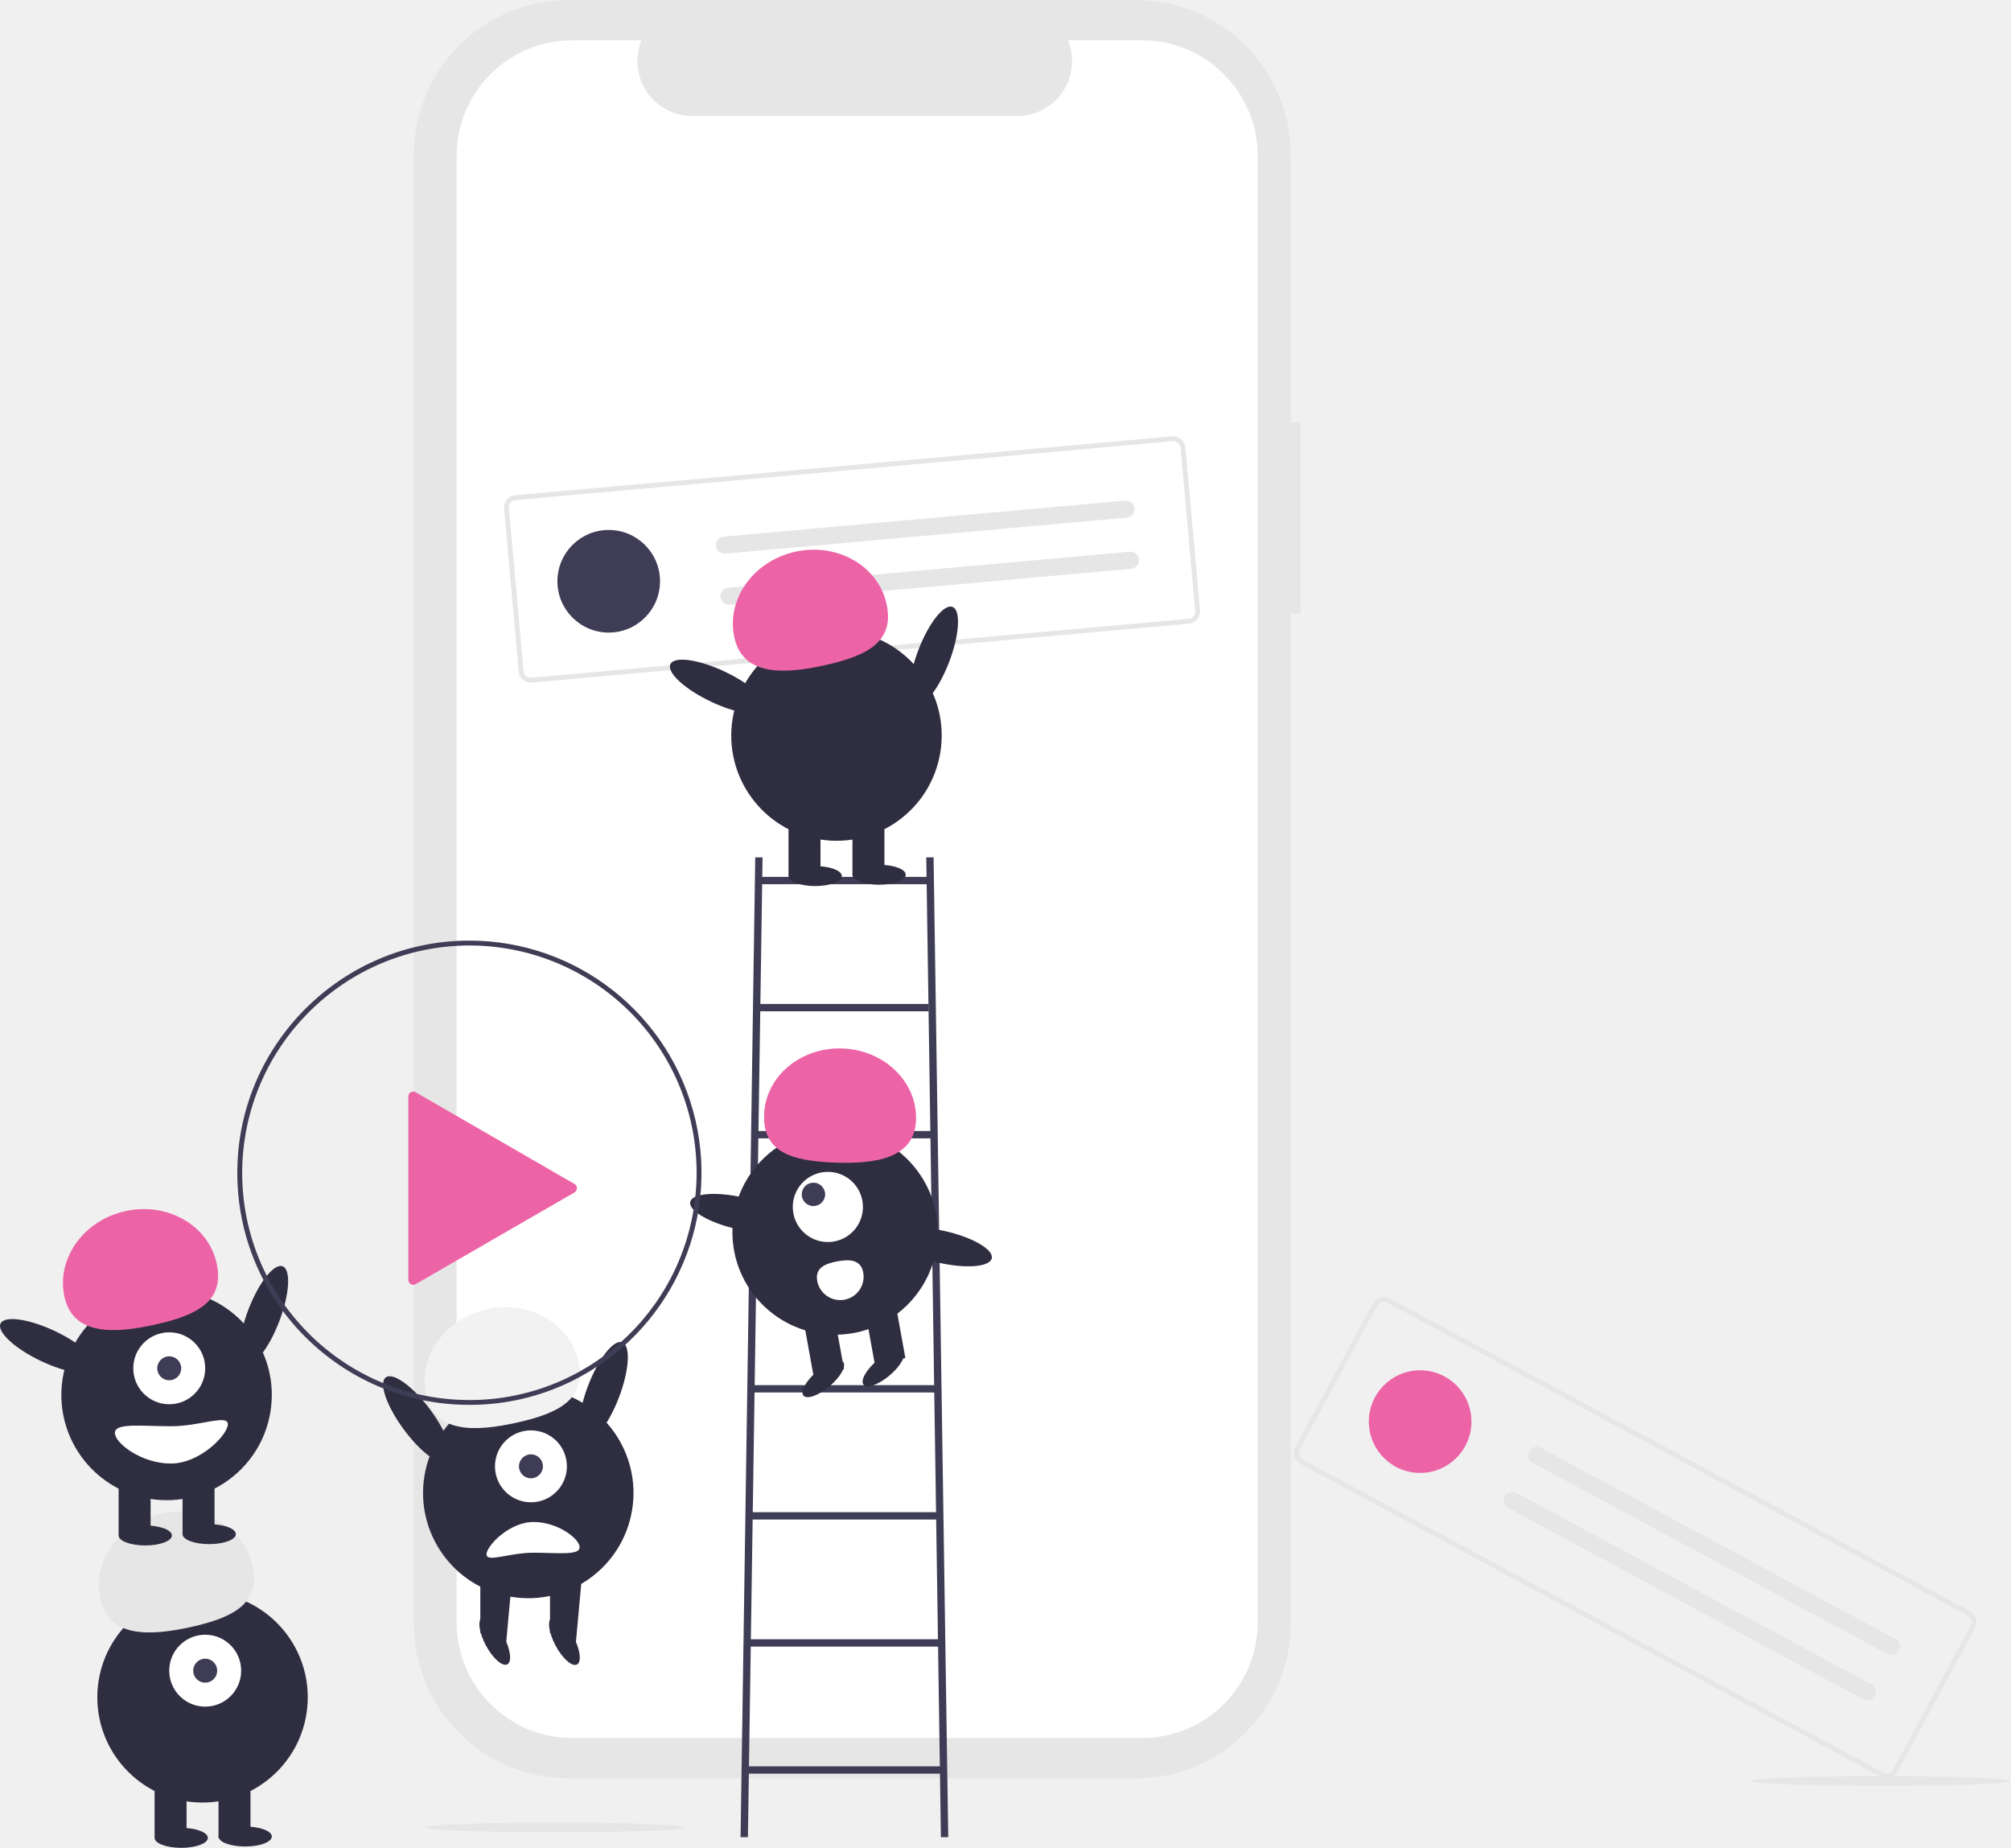
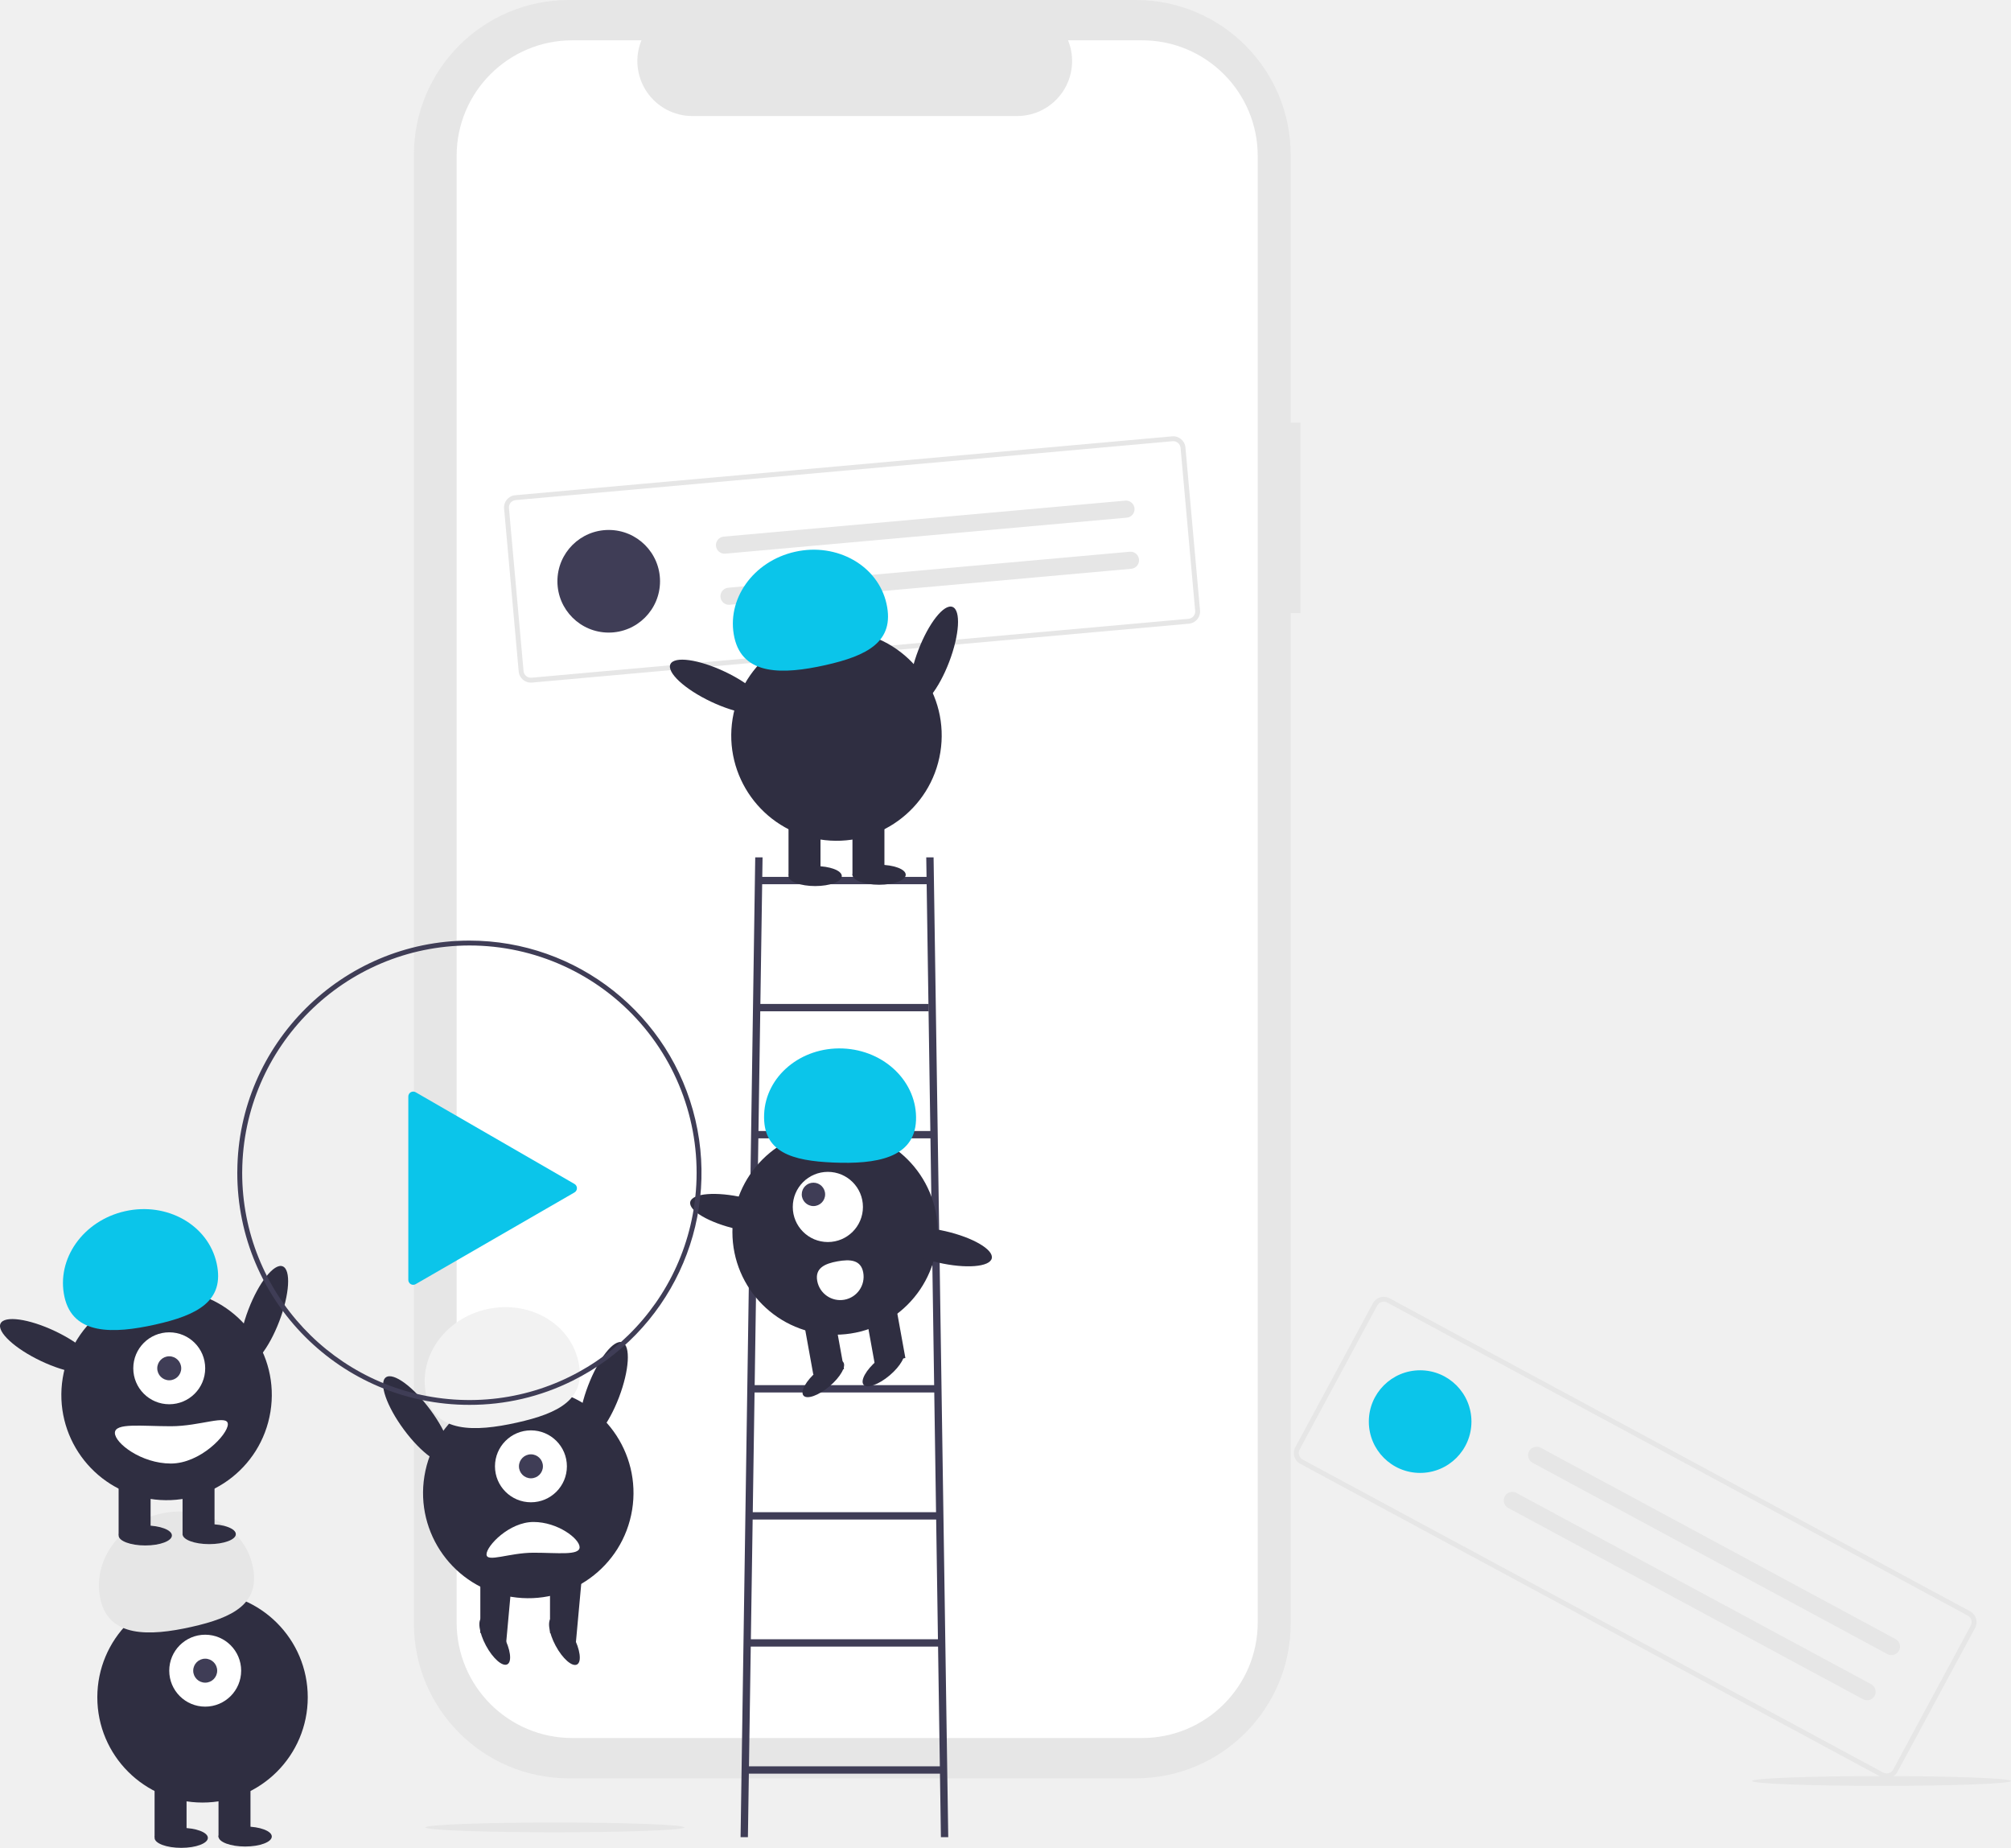
<svg xmlns="http://www.w3.org/2000/svg" id="e6e81613-d20c-4ebb-a955-624773ea2c94" data-name="Layer 1" width="823.127" height="756.226" viewBox="0 0 823.127 756.226">
  <path d="M720.735,244.834h-3.999V135.289a63.402,63.402,0,0,0-63.402-63.402H421.248a63.402,63.402,0,0,0-63.402,63.402V736.263a63.402,63.402,0,0,0,63.402,63.402H653.334a63.402,63.402,0,0,0,63.402-63.402V322.811h3.999Z" transform="translate(-188.4363 -71.88718)" fill="#e6e6e6" />
  <path d="M655.893,88.382h-30.295a22.495,22.495,0,0,1-20.827,30.991H471.811a22.495,22.495,0,0,1-20.827-30.991H422.688a47.348,47.348,0,0,0-47.348,47.348V735.822a47.348,47.348,0,0,0,47.348,47.348h233.204a47.348,47.348,0,0,0,47.348-47.348h0V135.73A47.348,47.348,0,0,0,655.893,88.382Z" transform="translate(-188.4363 -71.88718)" fill="#fff" />
  <polygon points="306.127 751.864 303.127 751.864 309.127 350.864 312.127 350.864 306.127 751.864" fill="#3f3d56" />
  <polygon points="388.127 751.864 385.127 751.864 379.127 350.864 382.127 350.864 388.127 751.864" fill="#3f3d56" />
  <rect x="310.127" y="358.864" width="70" height="3" fill="#3f3d56" />
  <rect x="310.127" y="410.864" width="70" height="3" fill="#3f3d56" />
  <rect x="309.127" y="462.864" width="73" height="3" fill="#3f3d56" />
  <rect x="309.127" y="514.864" width="74" height="3" fill="#3f3d56" />
  <rect x="308.127" y="566.864" width="76" height="3" fill="#3f3d56" />
  <rect x="307.127" y="618.864" width="77" height="3" fill="#3f3d56" />
  <rect x="306.127" y="670.864" width="79" height="3" fill="#3f3d56" />
  <rect x="304.127" y="722.864" width="82" height="3" fill="#3f3d56" />
  <circle cx="341.794" cy="504.217" r="42.012" fill="#2f2e41" />
  <rect x="544.318" y="606.093" width="12.763" height="22.867" transform="matrix(0.98401, -0.17813, 0.17813, 0.98401, -289.6308, 36.08746)" fill="#2f2e41" />
  <rect x="519.2" y="610.64" width="12.763" height="22.867" transform="matrix(0.98401, -0.17813, 0.17813, 0.98401, -290.8425, 31.6858)" fill="#2f2e41" />
  <ellipse cx="525.428" cy="636.153" rx="10.636" ry="3.989" transform="translate(-475.0937 418.3817) rotate(-40.26106)" fill="#2f2e41" />
  <ellipse cx="550.023" cy="631.7" rx="10.636" ry="3.989" transform="translate(-466.3899 433.222) rotate(-40.26106)" fill="#2f2e41" />
  <circle cx="338.853" cy="493.941" r="14.359" fill="#fff" />
  <circle cx="332.952" cy="488.794" r="4.786" fill="#3f3d56" />
-   <path d="M563.373,530.4c.632-15.554-12.773-28.728-29.941-29.425s-31.597,11.346-32.229,26.9,11.302,19.087,28.47,19.785S562.741,545.953,563.373,530.4Z" transform="translate(-188.4363 -71.88718)" fill="#ed64a6" />
+   <path d="M563.373,530.4c.632-15.554-12.773-28.728-29.941-29.425s-31.597,11.346-32.229,26.9,11.302,19.087,28.47,19.785S562.741,545.953,563.373,530.4Z" transform="translate(-188.4363 -71.88718)" fill="#0bc5ea" />
  <ellipse cx="491.438" cy="568.451" rx="6.594" ry="21.006" transform="translate(-360.8775 848.5746) rotate(-77.0899)" fill="#2f2e41" />
  <ellipse cx="573.907" cy="582.165" rx="6.594" ry="21.006" transform="translate(-310.202 939.6089) rotate(-77.0899)" fill="#2f2e41" />
  <path d="M541.769,592.661a9.572,9.572,0,1,1-18.835,3.429l-.003-.018c-.942-5.202,3.08-7.043,8.283-7.985S540.828,587.459,541.769,592.661Z" transform="translate(-188.4363 -71.88718)" fill="#fff" />
  <path d="M675.091,327.128,406.168,351.229a5.006,5.006,0,0,1-5.426-4.534l-5.979-66.708a5.006,5.006,0,0,1,4.534-5.426l268.923-24.102a5.006,5.006,0,0,1,5.426,4.534l5.979,66.708A5.006,5.006,0,0,1,675.091,327.128ZM399.476,276.553a3.003,3.003,0,0,0-2.72,3.256l5.979,66.708a3.003,3.003,0,0,0,3.256,2.72l268.923-24.102a3.003,3.003,0,0,0,2.72-3.256l-5.979-66.708a3.003,3.003,0,0,0-3.256-2.72Z" transform="translate(-188.4363 -71.88718)" fill="#e6e6e6" />
  <circle cx="249.157" cy="237.884" r="21" fill="#3f3d56" />
  <path d="M484.65,291.497a3.5,3.5,0,0,0,.625,6.972l164.341-14.729a3.5,3.5,0,1,0-.625-6.972Z" transform="translate(-188.4363 -71.88718)" fill="#e6e6e6" />
  <path d="M486.524,312.413a3.5,3.5,0,1,0,.625,6.972l164.341-14.729a3.5,3.5,0,0,0-.625-6.972Z" transform="translate(-188.4363 -71.88718)" fill="#e6e6e6" />
  <ellipse cx="570.622" cy="340.381" rx="21.534" ry="6.76" transform="translate(-139.4899 679.9823) rotate(-69.08217)" fill="#2f2e41" />
  <circle cx="530.815" cy="372.903" r="43.067" transform="translate(-110.736 765.244) rotate(-80.78252)" fill="#2f2e41" />
  <rect x="322.753" y="334.815" width="13.084" height="23.442" fill="#2f2e41" />
  <rect x="348.921" y="334.815" width="13.084" height="23.442" fill="#2f2e41" />
  <ellipse cx="333.656" cy="358.529" rx="10.903" ry="4.089" fill="#2f2e41" />
  <ellipse cx="359.824" cy="357.984" rx="10.903" ry="4.089" fill="#2f2e41" />
-   <path d="M489.038,332.851c-3.477-15.574,7.639-31.31,24.829-35.149s33.944,5.675,37.422,21.249-7.915,21.318-25.105,25.156S492.516,348.425,489.038,332.851Z" transform="translate(-188.4363 -71.88718)" fill="#ed64a6" />
+   <path d="M489.038,332.851c-3.477-15.574,7.639-31.31,24.829-35.149s33.944,5.675,37.422,21.249-7.915,21.318-25.105,25.156S492.516,348.425,489.038,332.851Z" transform="translate(-188.4363 -71.88718)" fill="#0bc5ea" />
  <ellipse cx="482.307" cy="352.919" rx="6.76" ry="21.534" transform="translate(-231.6844 565.5736) rotate(-64.62574)" fill="#2f2e41" />
  <circle cx="82.901" cy="694.623" r="43.067" fill="#2f2e41" />
  <rect x="63.275" y="728.423" width="13.084" height="23.442" fill="#2f2e41" />
  <rect x="89.443" y="728.423" width="13.084" height="23.442" fill="#2f2e41" />
  <ellipse cx="74.178" cy="752.137" rx="10.903" ry="4.089" fill="#2f2e41" />
  <ellipse cx="100.346" cy="751.592" rx="10.903" ry="4.089" fill="#2f2e41" />
  <circle cx="83.991" cy="683.72" r="14.719" fill="#fff" />
  <circle cx="83.991" cy="683.72" r="4.906" fill="#3f3d56" />
  <path d="M229.56,726.459C226.083,710.885,237.199,695.148,254.389,691.31s33.944,5.675,37.422,21.249-7.915,21.318-25.105,25.156S233.038,742.033,229.56,726.459Z" transform="translate(-188.4363 -71.88718)" fill="#e6e6e6" />
  <ellipse cx="296.425" cy="610.238" rx="21.534" ry="6.76" transform="translate(-567.8626 597.3668) rotate(-69.08217)" fill="#2f2e41" />
  <circle cx="256.618" cy="642.76" r="43.067" transform="translate(-607.3841 721.2181) rotate(-80.78252)" fill="#2f2e41" />
  <rect x="48.556" y="604.672" width="13.084" height="23.442" fill="#2f2e41" />
  <rect x="74.723" y="604.672" width="13.084" height="23.442" fill="#2f2e41" />
  <ellipse cx="59.459" cy="628.387" rx="10.903" ry="4.089" fill="#2f2e41" />
  <ellipse cx="85.627" cy="627.841" rx="10.903" ry="4.089" fill="#2f2e41" />
  <circle cx="69.272" cy="559.969" r="14.719" fill="#fff" />
  <circle cx="69.272" cy="559.969" r="4.906" fill="#3f3d56" />
-   <path d="M214.841,602.708c-3.477-15.574,7.639-31.31,24.829-35.149s33.944,5.675,37.422,21.249-7.915,21.318-25.105,25.156S218.319,618.282,214.841,602.708Z" transform="translate(-188.4363 -71.88718)" fill="#ed64a6" />
+   <path d="M214.841,602.708c-3.477-15.574,7.639-31.31,24.829-35.149s33.944,5.675,37.422,21.249-7.915,21.318-25.105,25.156S218.319,618.282,214.841,602.708Z" transform="translate(-188.4363 -71.88718)" fill="#0bc5ea" />
  <ellipse cx="208.11" cy="622.776" rx="6.76" ry="21.534" transform="translate(-632.2035 472.0442) rotate(-64.62574)" fill="#2f2e41" />
  <path d="M235.463,658.297c0,4.215,10.853,12.539,22.897,12.539s23.335-11.867,23.335-16.082-11.292.818-23.335.818S235.463,654.082,235.463,658.297Z" transform="translate(-188.4363 -71.88718)" fill="#fff" />
  <ellipse cx="435.473" cy="641.357" rx="21.534" ry="6.76" transform="translate(-507.5273 747.2591) rotate(-69.08217)" fill="#2f2e41" />
  <circle cx="404.665" cy="682.879" r="43.067" transform="translate(-522.6524 901.047) rotate(-80.78252)" fill="#2f2e41" />
  <polygon points="196.604 644.792 209.687 644.792 207.127 672.864 196.604 668.233 196.604 644.792" fill="#2f2e41" />
  <ellipse cx="390.943" cy="743.393" rx="4.089" ry="10.903" transform="translate(-493.5889 201.484) rotate(-28.23232)" fill="#2f2e41" />
  <polygon points="225.127 644.864 238.211 644.864 235.651 672.937 225.127 668.306 225.127 644.864" fill="#2f2e41" />
  <ellipse cx="419.467" cy="743.466" rx="4.089" ry="10.903" transform="translate(-490.2301 214.9858) rotate(-28.23232)" fill="#2f2e41" />
  <circle cx="217.319" cy="600.089" r="14.719" fill="#fff" />
  <circle cx="217.319" cy="600.089" r="4.906" fill="#3f3d56" />
  <path d="M362.889,642.828c-3.477-15.574,7.639-31.31,24.829-35.149s33.944,5.675,37.422,21.249-7.915,21.318-25.105,25.156S366.366,658.401,362.889,642.828Z" transform="translate(-188.4363 -71.88718)" fill="#f2f2f2" />
  <ellipse cx="359.157" cy="652.896" rx="6.76" ry="21.534" transform="translate(-506.076 269.2192) rotate(-36.4501)" fill="#2f2e41" />
  <path d="M425.678,705.086c0-3.474-8.945-10.334-18.871-10.334s-19.232,9.781-19.232,13.254,9.307-.674,19.232-.674S425.678,708.56,425.678,705.086Z" transform="translate(-188.4363 -71.88718)" fill="#fff" />
  <path d="M380.563,646.822a94.96,94.96,0,0,1-95-95c0-.199 0-.408.012-.607.291-52.025,42.903-94.393,94.988-94.393a95.015,95.015,0,0,1,42.185,180.145A94.106,94.106,0,0,1,380.563,646.822Zm0-188a93.198,93.198,0,0,0-92.99,92.456c-.011.212-.01.383-.01.544a93,93,0,0,0,185.159,12.507,92.981,92.981,0,0,0-92.159-105.507Z" transform="translate(-188.4363 -71.88718)" fill="#3f3d56" />
-   <path d="M423.586,556.422,358.564,518.881a2,2,0,0,0-3,1.732V595.694a2,2,0,0,0,3,1.732l65.022-37.541a2,2,0,0,0,0-3.464L358.564,518.881a2,2,0,0,0-3,1.732V595.694a2,2,0,0,0,3,1.732l65.022-37.541A2,2,0,0,0,423.586,556.422Z" transform="translate(-188.4363 -71.88718)" fill="#ed64a6" />
+   <path d="M423.586,556.422,358.564,518.881a2,2,0,0,0-3,1.732V595.694a2,2,0,0,0,3,1.732l65.022-37.541a2,2,0,0,0,0-3.464L358.564,518.881a2,2,0,0,0-3,1.732V595.694a2,2,0,0,0,3,1.732l65.022-37.541A2,2,0,0,0,423.586,556.422Z" transform="translate(-188.4363 -71.88718)" fill="#0bc5ea" />
  <ellipse cx="227.127" cy="747.864" rx="53" ry="2" fill="#e6e6e6" />
  <ellipse cx="770.127" cy="728.864" rx="53" ry="2" fill="#e6e6e6" />
  <path d="M958.31,799.067,720.645,670.944a5.006,5.006,0,0,1-2.029-6.774l31.782-58.955a5.006,5.006,0,0,1,6.774-2.029L994.837,731.31a5.006,5.006,0,0,1,2.029,6.774l-31.782,58.955A5.006,5.006,0,0,1,958.31,799.067ZM756.223,604.948a3.003,3.003,0,0,0-4.064,1.217l-31.782,58.955a3.003,3.003,0,0,0,1.217,4.064l237.665,128.123a3.003,3.003,0,0,0,4.064-1.217L995.105,737.135a3.003,3.003,0,0,0-1.217-4.064Z" transform="translate(-188.4363 -71.88718)" fill="#e6e6e6" />
-   <circle cx="581.28" cy="581.787" r="21" fill="#ed64a6" />
+   <circle cx="581.28" cy="581.787" r="21" fill="#0bc5ea" />
  <path d="M819.052,664.365a3.5,3.5,0,1,0-3.322,6.162l145.24,78.297a3.5,3.5,0,1,0,3.322-6.162Z" transform="translate(-188.4363 -71.88718)" fill="#e6e6e6" />
  <path d="M809.087,682.85a3.5,3.5,0,1,0-3.322,6.162l145.24,78.297a3.5,3.5,0,0,0,3.322-6.162Z" transform="translate(-188.4363 -71.88718)" fill="#e6e6e6" />
</svg>
